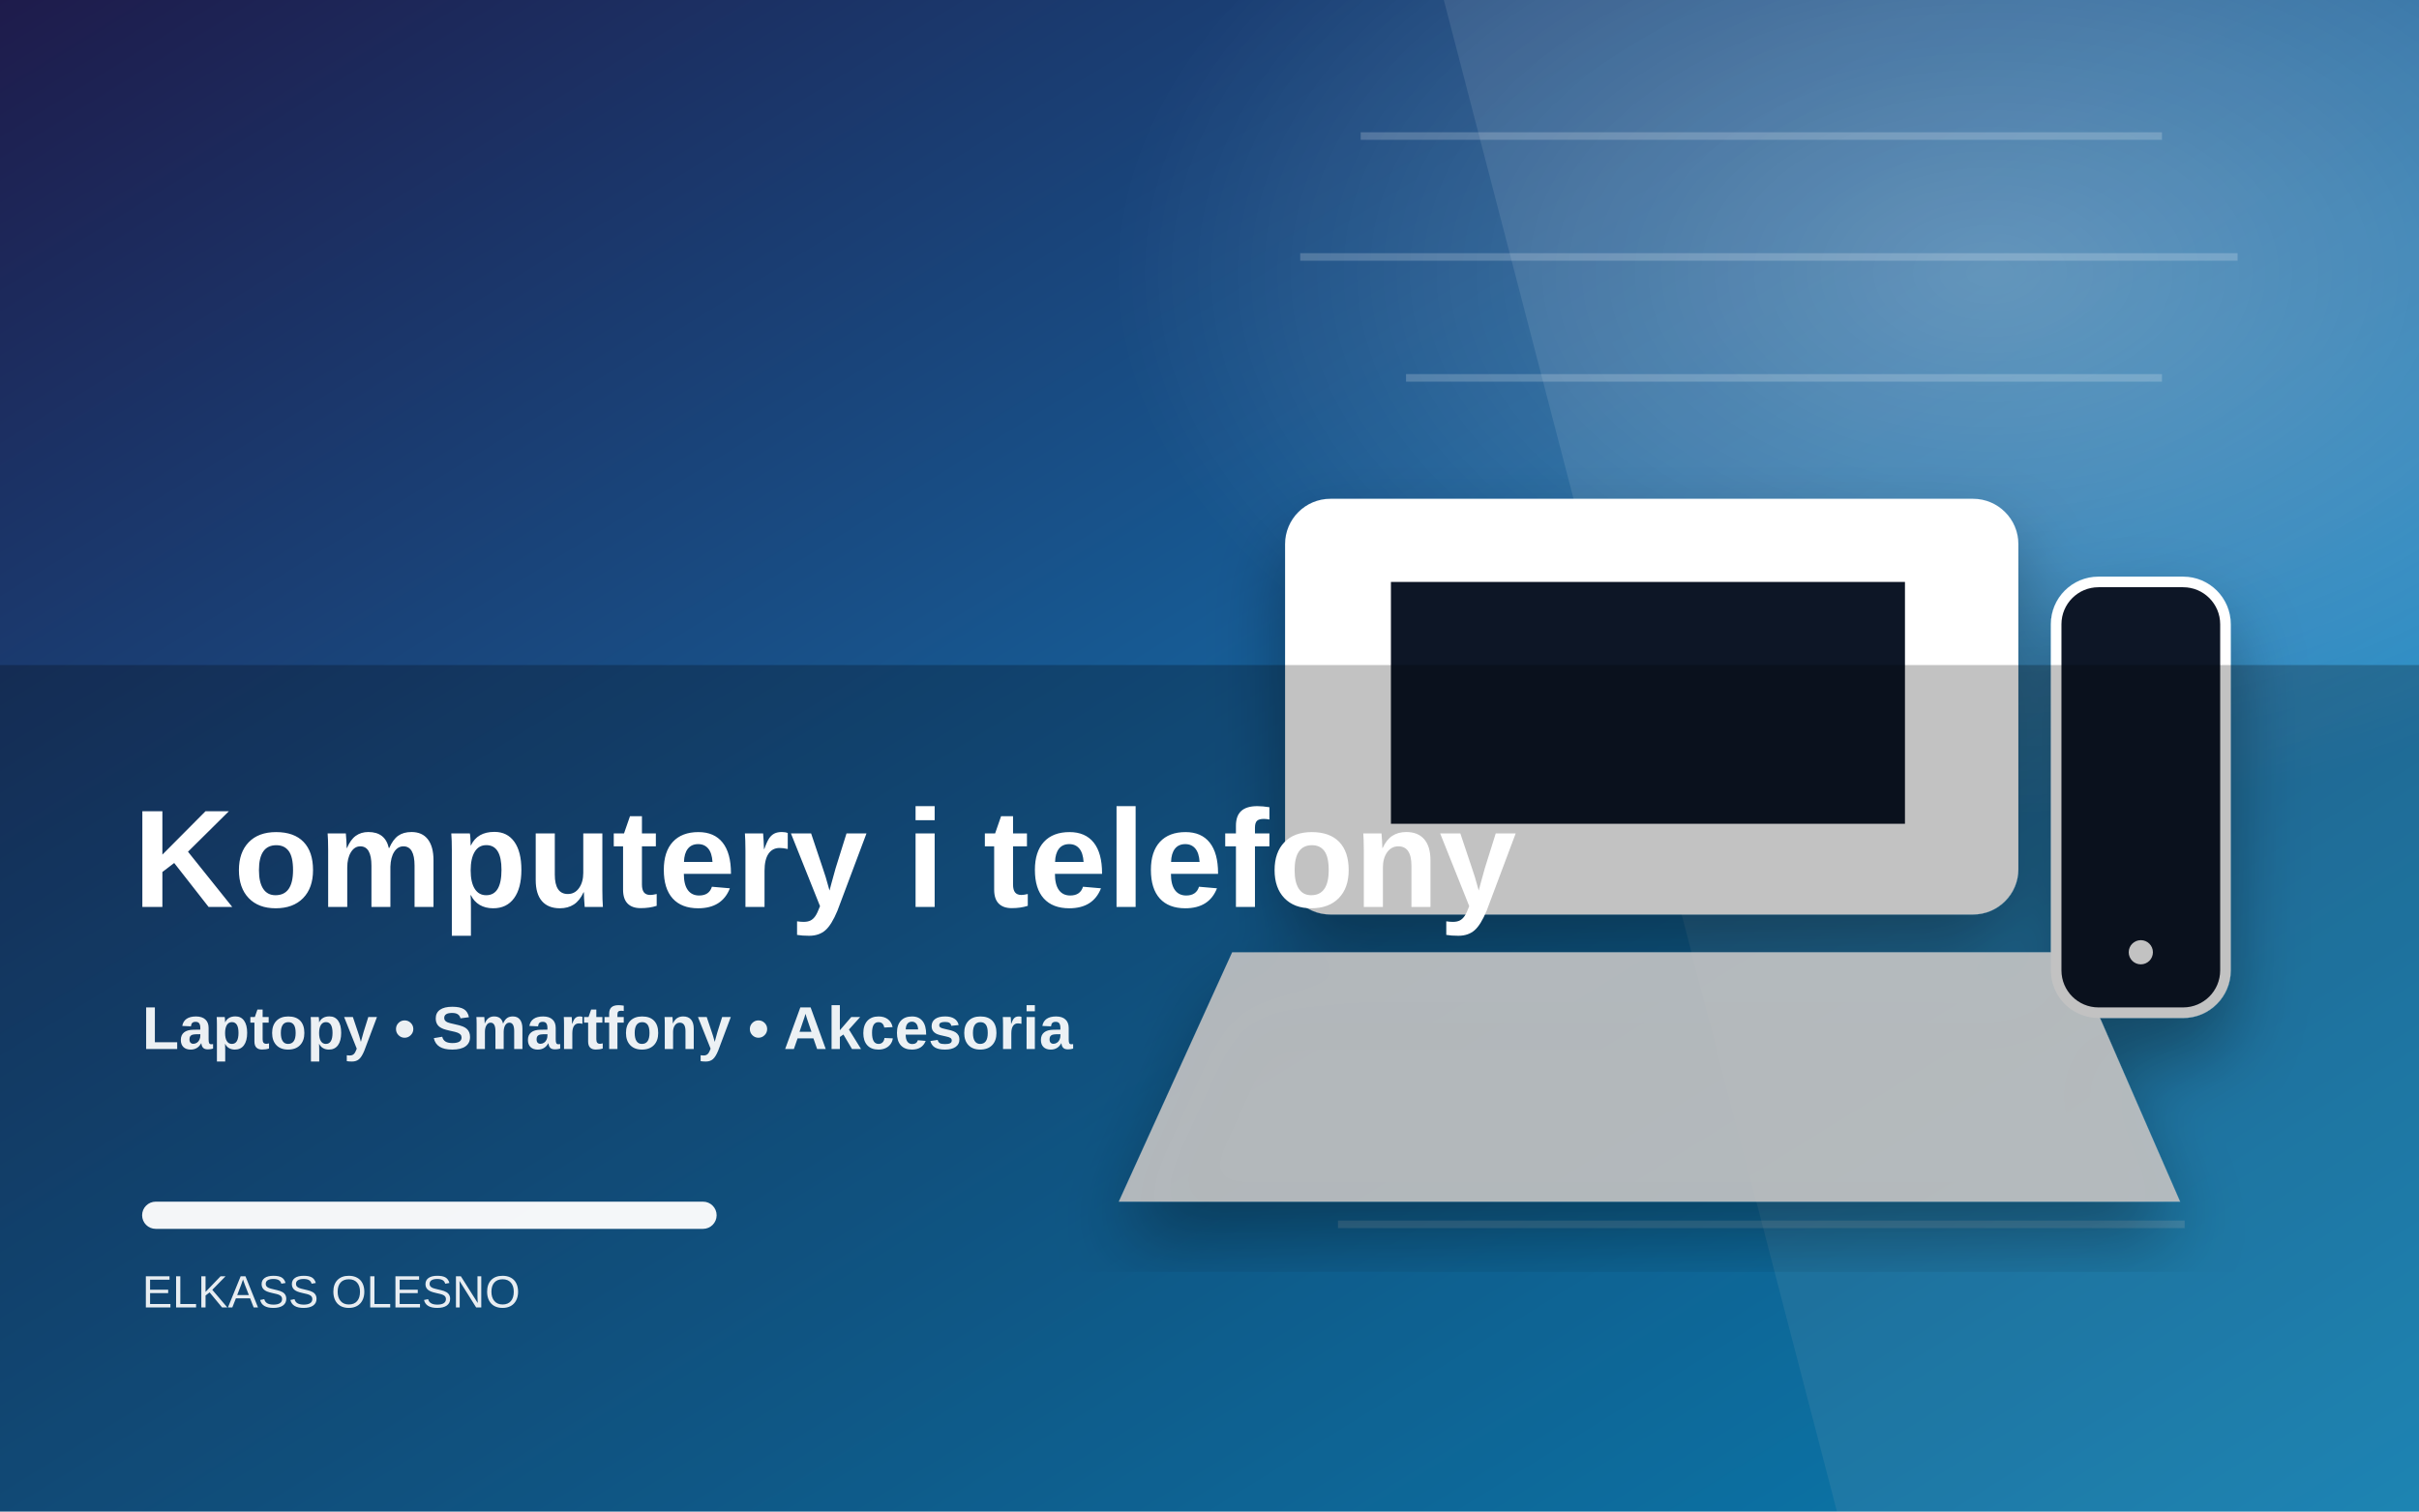
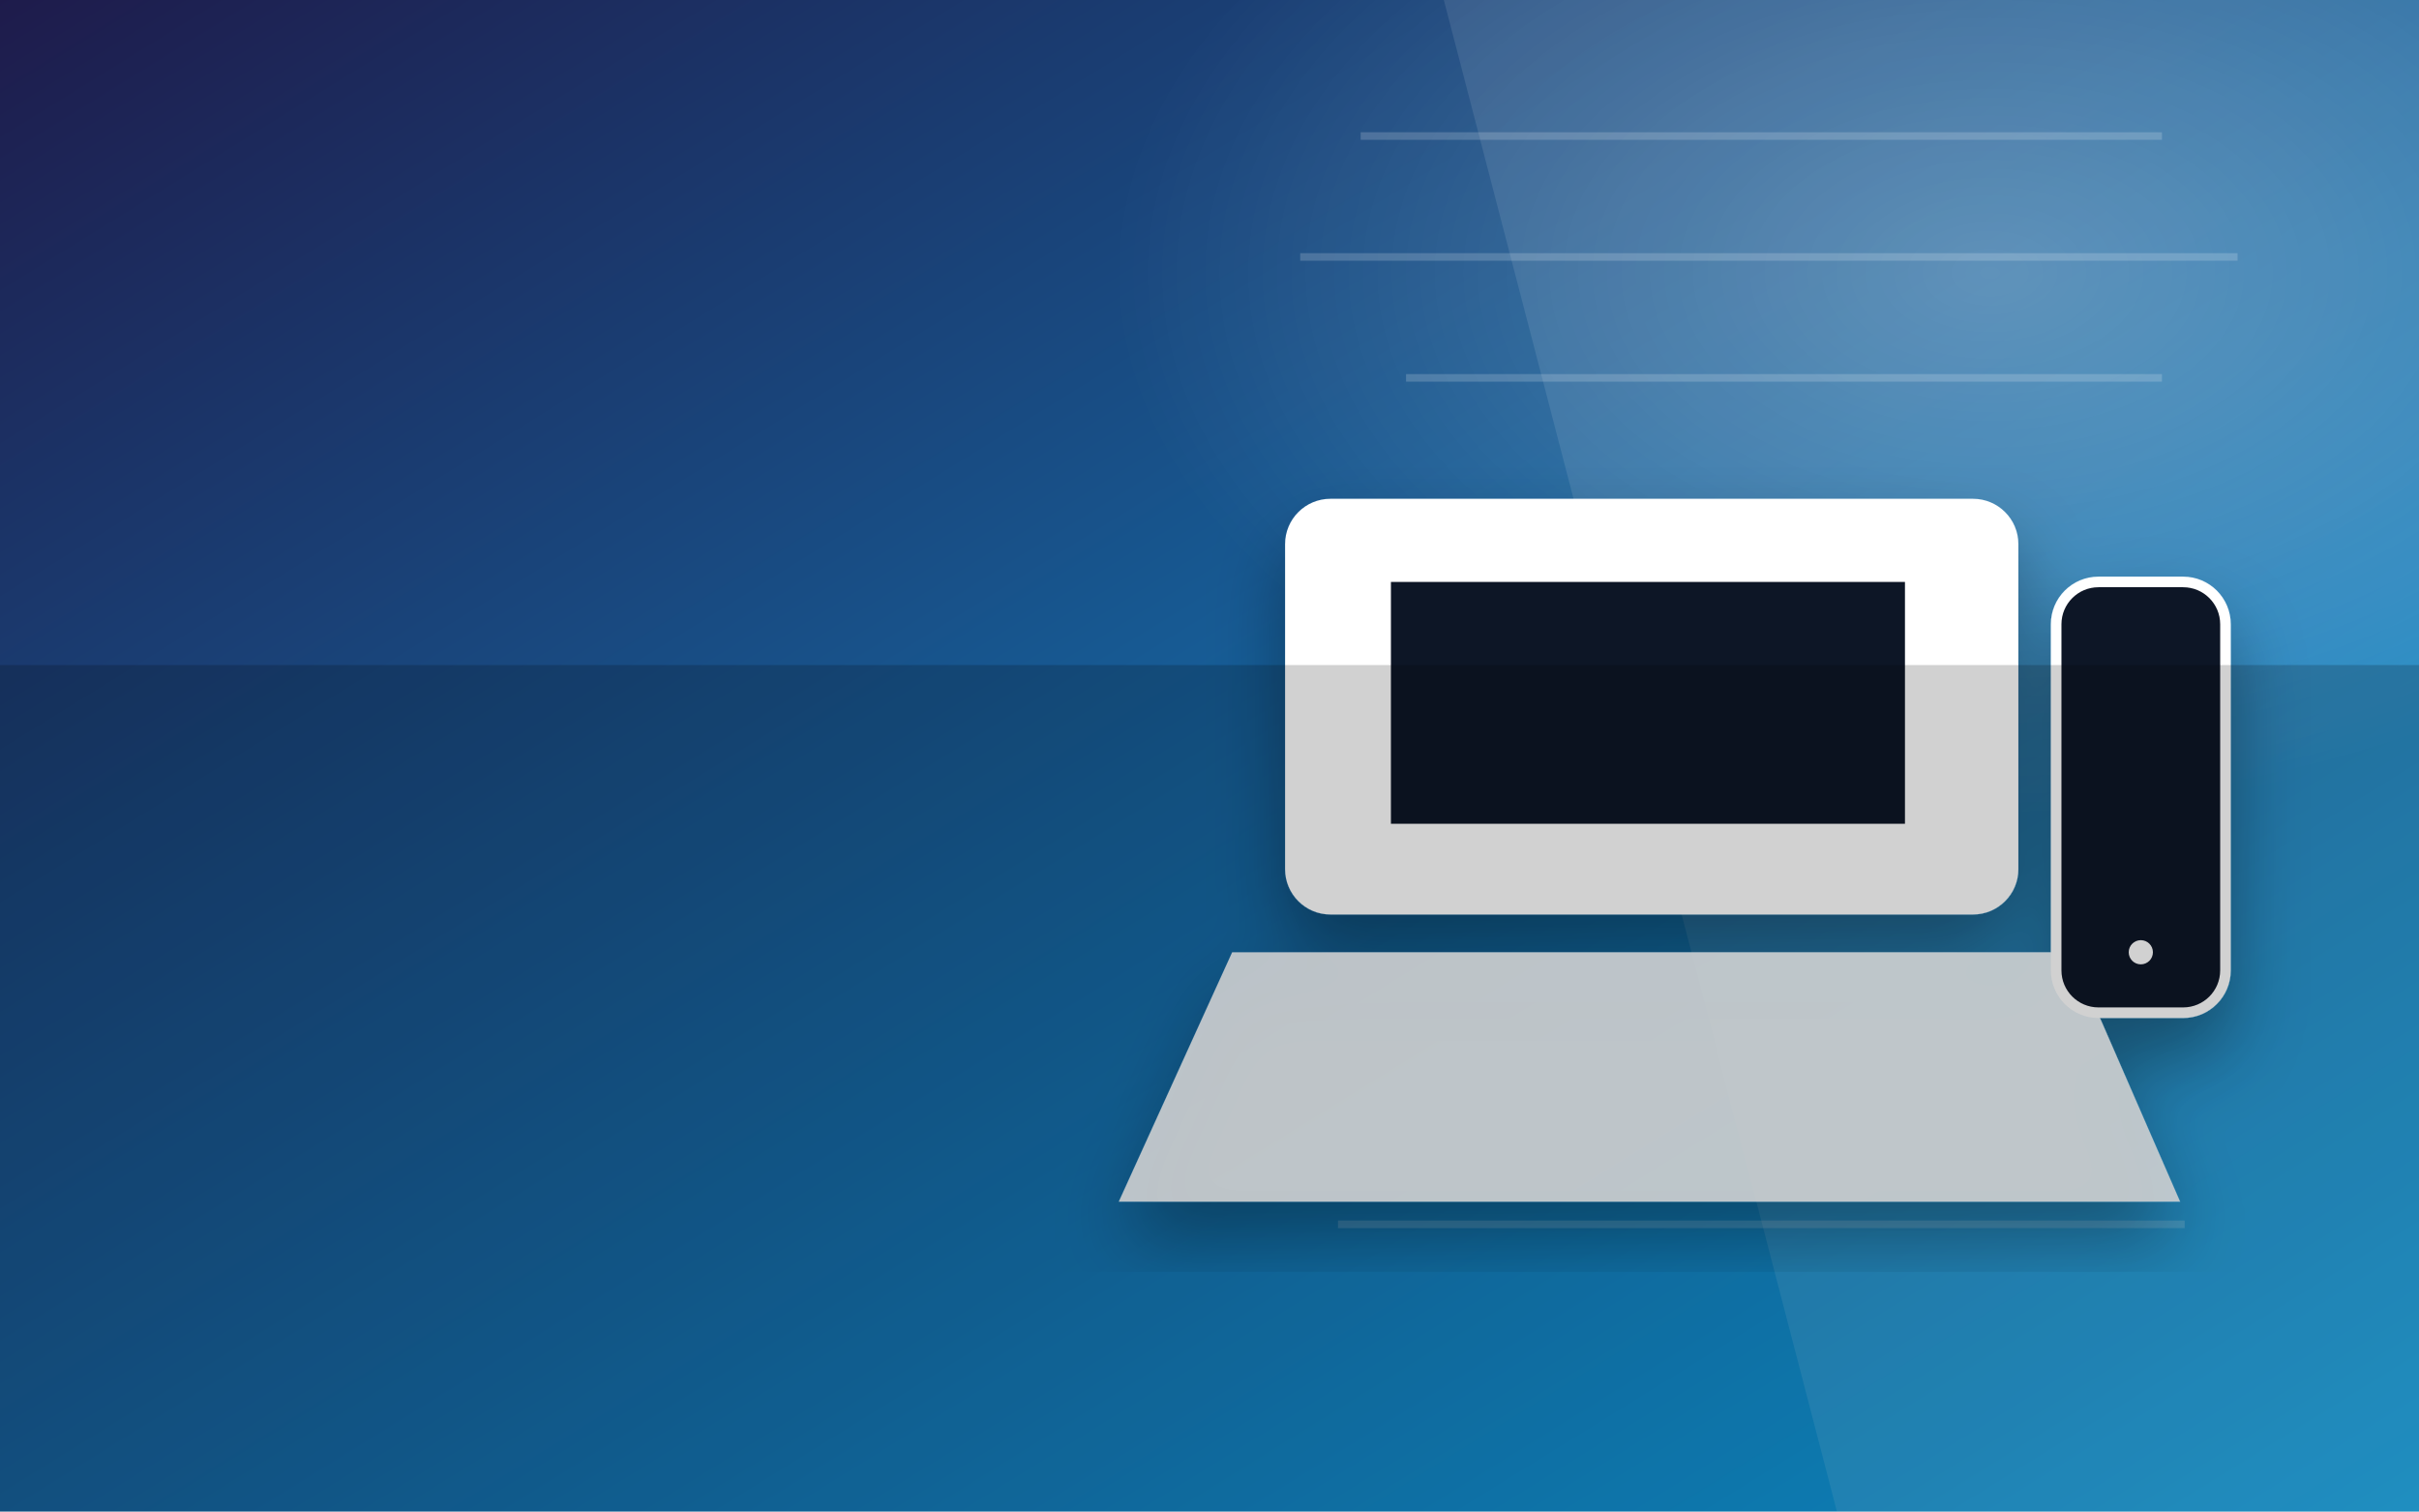
<svg xmlns="http://www.w3.org/2000/svg" width="1600" height="1000" viewBox="0 0 1600 1000">
  <defs>
    <linearGradient id="bg" x1="0" y1="0" x2="1" y2="1">
      <stop stop-color="#1e1b4b" />
      <stop offset="1" stop-color="#0ea5e9" />
    </linearGradient>
    <radialGradient id="glow" cx=".82" cy=".18" r=".45">
-       <stop stop-color="white" stop-opacity=".26" />
+       <stop stop-color="white" stop-opacity=".24" />
      <stop offset=".8" stop-color="white" stop-opacity="0" />
    </radialGradient>
    <filter id="shadow">
      <feDropShadow dx="0" dy="26" stdDeviation="24" flood-opacity=".35" />
    </filter>
  </defs>
  <rect width="1600" height="1000" fill="url(#bg)" />
  <rect width="1600" height="1000" fill="url(#glow)" />
  <path d="M955 0h645v1000h-385z" fill="white" opacity=".10" />
-   <g opacity=".20">
-     <path d="M900 90h530M860 170h620M930 250h500M885 810h560" stroke="white" stroke-width="5" />
+   <g opacity=".18" stroke="white" stroke-width="5">
+     <path d="M900 90h530M860 170h620M930 250h500M885 810h560" />
  </g>
  <g filter="url(#shadow)">
    <rect x="850" y="330" width="485" height="275" rx="30" fill="white" />
    <rect x="920" y="385" width="340" height="160" fill="#111827" />
-     <path d="M815 630h555l72 165H740z" fill="white" opacity=".90" />
+     <path d="M815 630h555l72 165H740z" fill="white" opacity=".88" />
    <rect x="1360" y="385" width="112" height="285" rx="28" fill="#111827" stroke="white" stroke-width="7" />
    <circle cx="1416" cy="630" r="8" fill="white" />
  </g>
-   <rect y="440" width="1600" height="560" fill="black" opacity=".24" />
-   <text x="88" y="600" font-family="Arial Black,Arial" font-size="92" font-weight="900" fill="white">Komputery i telefony</text>
-   <text x="94" y="694" font-family="Arial, sans-serif" font-size="40" font-weight="800" fill="white" opacity=".92">Laptopy • Smartfony • Akcesoria</text>
-   <rect x="94" y="795" width="380" height="18" rx="9" fill="white" opacity=".95" />
-   <text x="94" y="865" font-family="Arial Black,Arial" font-size="30" fill="white" opacity=".9">ELKASS OLESNO</text>
+   <rect y="440" width="1600" height="560" fill="black" opacity=".18" />
</svg>
